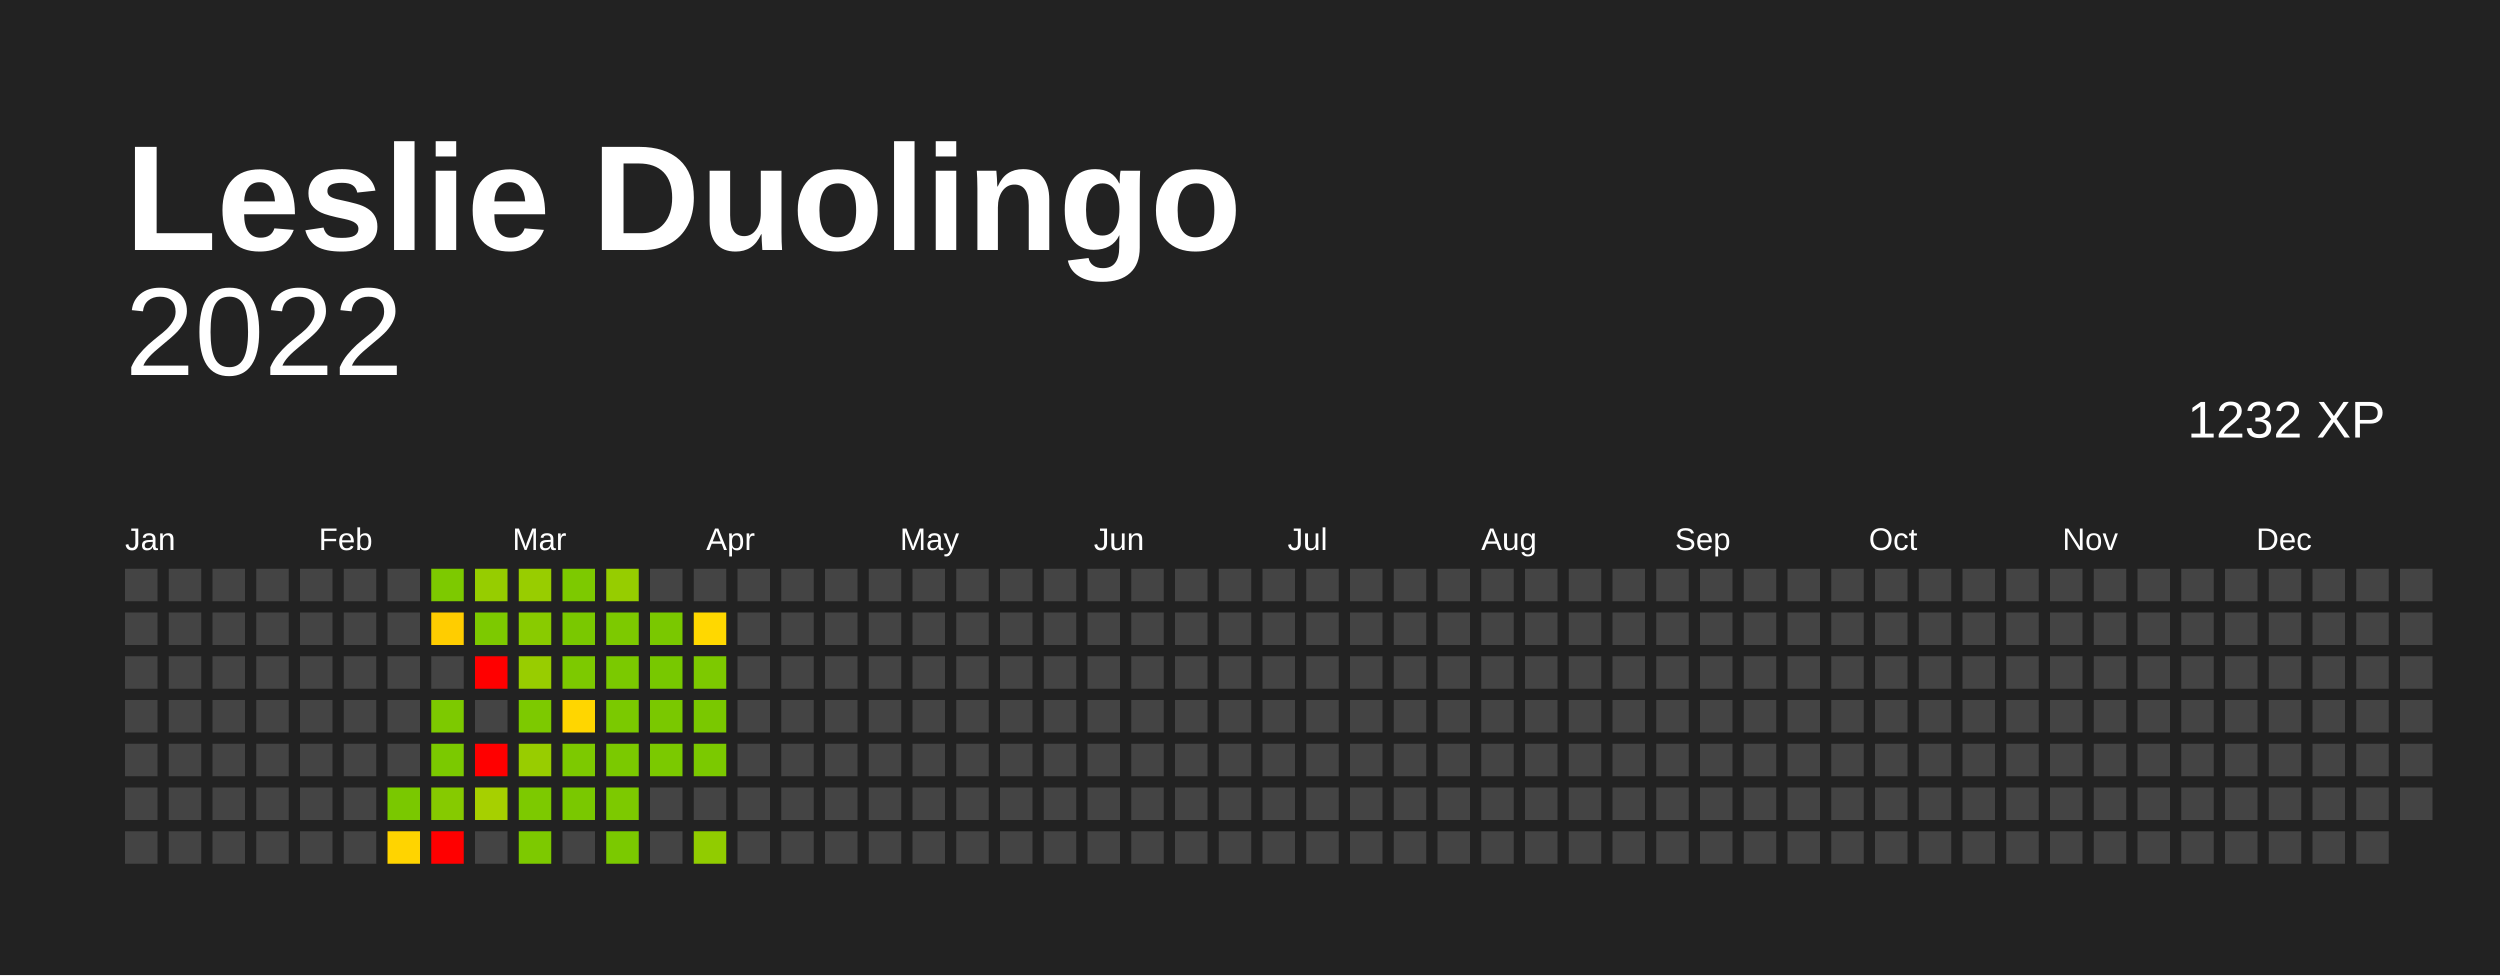
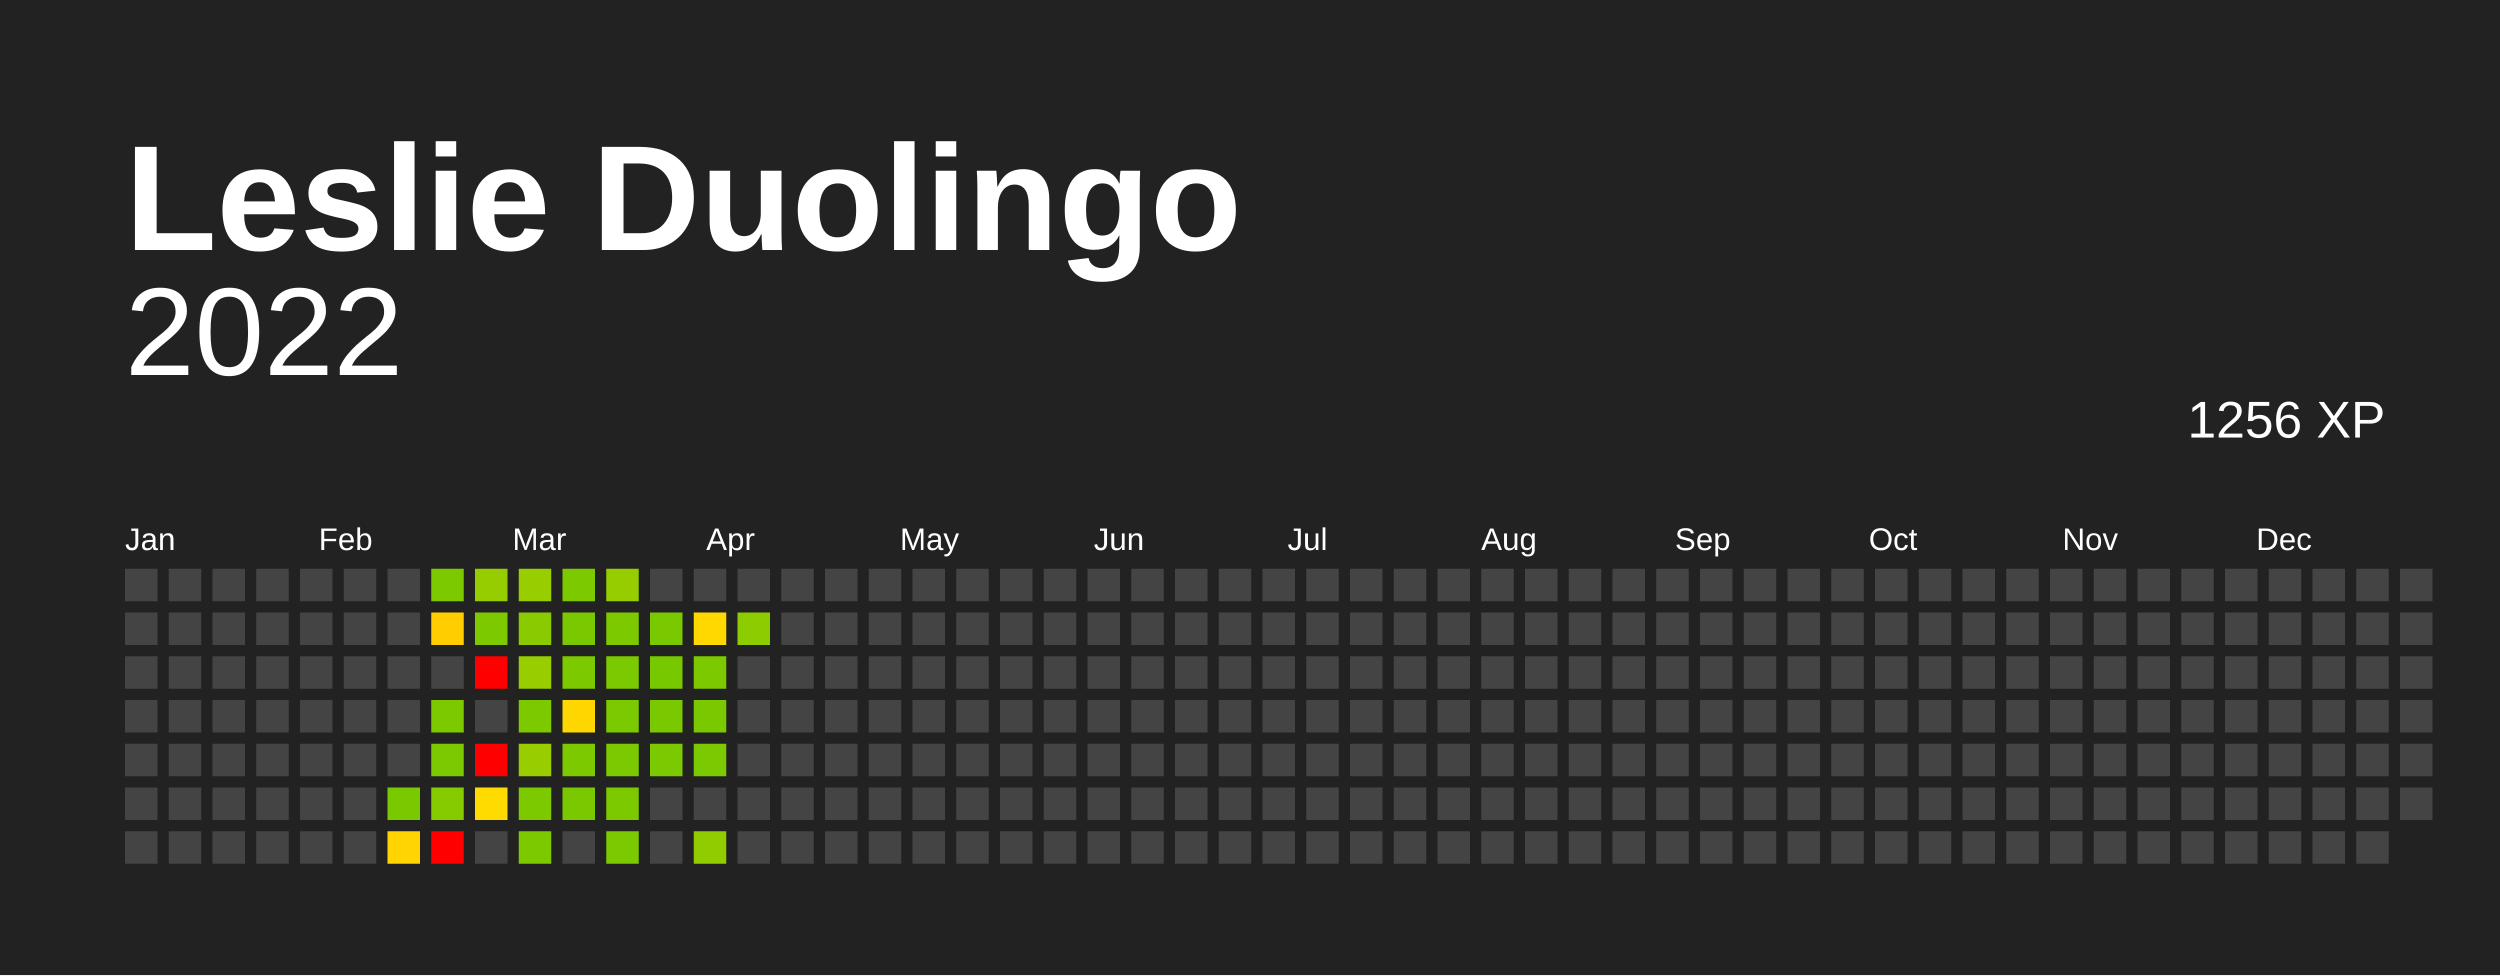
<svg xmlns="http://www.w3.org/2000/svg" baseProfile="full" height="78mm" version="1.1" viewBox="0,0,200,78" width="200mm">
  <defs />
  <rect fill="#222222" height="78" width="200" x="0" y="0" />
  <text fill="#FFFFFF" style="font-size:12px; font-family:Arial; font-weight:bold;" x="10" y="20">Leslie Duolingo</text>
  <text alignment-baseline="hanging" fill="#FFFFFF" style="font-size:10.0px; font-family:Arial;" x="10" y="30">2022</text>
-   <text alignment-baseline="hanging" fill="#FFFFFF" style="font-size:4.125px; font-family:Arial;" x="175" y="35">1232 XP</text>
+   <text alignment-baseline="hanging" fill="#FFFFFF" style="font-size:4.125px; font-family:Arial;" x="175" y="35">1256 XP</text>
  <text fill="#FFFFFF" style="font-size:2.5px; font-family:Arial" x="10.0" y="44">Jan</text>
  <text fill="#FFFFFF" style="font-size:2.5px; font-family:Arial" x="25.5" y="44">Feb</text>
  <text fill="#FFFFFF" style="font-size:2.5px; font-family:Arial" x="41.0" y="44">Mar</text>
  <text fill="#FFFFFF" style="font-size:2.5px; font-family:Arial" x="56.5" y="44">Apr</text>
  <text fill="#FFFFFF" style="font-size:2.5px; font-family:Arial" x="72.0" y="44">May</text>
  <text fill="#FFFFFF" style="font-size:2.5px; font-family:Arial" x="87.5" y="44">Jun</text>
  <text fill="#FFFFFF" style="font-size:2.5px; font-family:Arial" x="103.0" y="44">Jul</text>
  <text fill="#FFFFFF" style="font-size:2.5px; font-family:Arial" x="118.5" y="44">Aug</text>
  <text fill="#FFFFFF" style="font-size:2.5px; font-family:Arial" x="134.0" y="44">Sep</text>
  <text fill="#FFFFFF" style="font-size:2.5px; font-family:Arial" x="149.5" y="44">Oct</text>
  <text fill="#FFFFFF" style="font-size:2.5px; font-family:Arial" x="165.0" y="44">Nov</text>
  <text fill="#FFFFFF" style="font-size:2.5px; font-family:Arial" x="180.5" y="44">Dec</text>
  <rect fill="#444444" height="2.6" width="2.6" x="10.0" y="45.5" />
  <rect fill="#444444" height="2.6" width="2.6" x="10.0" y="49.0" />
  <rect fill="#444444" height="2.6" width="2.6" x="10.0" y="52.5" />
  <rect fill="#444444" height="2.6" width="2.6" x="10.0" y="56.0" />
  <rect fill="#444444" height="2.6" width="2.6" x="10.0" y="59.5" />
  <rect fill="#444444" height="2.6" width="2.6" x="10.0" y="63.0" />
  <rect fill="#444444" height="2.6" width="2.6" x="10.0" y="66.5" />
  <rect fill="#444444" height="2.6" width="2.6" x="13.5" y="45.5" />
  <rect fill="#444444" height="2.6" width="2.6" x="13.5" y="49.0" />
  <rect fill="#444444" height="2.6" width="2.6" x="13.5" y="52.5" />
  <rect fill="#444444" height="2.6" width="2.6" x="13.5" y="56.0" />
  <rect fill="#444444" height="2.6" width="2.6" x="13.5" y="59.5" />
  <rect fill="#444444" height="2.6" width="2.6" x="13.5" y="63.0" />
  <rect fill="#444444" height="2.6" width="2.6" x="13.5" y="66.5" />
  <rect fill="#444444" height="2.6" width="2.6" x="17.0" y="45.5" />
  <rect fill="#444444" height="2.6" width="2.6" x="17.0" y="49.0" />
  <rect fill="#444444" height="2.6" width="2.6" x="17.0" y="52.5" />
  <rect fill="#444444" height="2.6" width="2.6" x="17.0" y="56.0" />
  <rect fill="#444444" height="2.6" width="2.6" x="17.0" y="59.5" />
  <rect fill="#444444" height="2.6" width="2.6" x="17.0" y="63.0" />
  <rect fill="#444444" height="2.6" width="2.6" x="17.0" y="66.5" />
  <rect fill="#444444" height="2.6" width="2.6" x="20.5" y="45.5" />
  <rect fill="#444444" height="2.6" width="2.6" x="20.5" y="49.0" />
  <rect fill="#444444" height="2.6" width="2.6" x="20.5" y="52.5" />
  <rect fill="#444444" height="2.6" width="2.6" x="20.5" y="56.0" />
  <rect fill="#444444" height="2.6" width="2.6" x="20.5" y="59.5" />
  <rect fill="#444444" height="2.6" width="2.6" x="20.5" y="63.0" />
  <rect fill="#444444" height="2.6" width="2.6" x="20.5" y="66.5" />
  <rect fill="#444444" height="2.6" width="2.6" x="24.0" y="45.5" />
  <rect fill="#444444" height="2.6" width="2.6" x="24.0" y="49.0" />
  <rect fill="#444444" height="2.6" width="2.6" x="24.0" y="52.5" />
  <rect fill="#444444" height="2.6" width="2.6" x="24.0" y="56.0" />
  <rect fill="#444444" height="2.6" width="2.6" x="24.0" y="59.5" />
  <rect fill="#444444" height="2.6" width="2.6" x="24.0" y="63.0" />
  <rect fill="#444444" height="2.6" width="2.6" x="24.0" y="66.5" />
  <rect fill="#444444" height="2.6" width="2.6" x="27.5" y="45.5" />
  <rect fill="#444444" height="2.6" width="2.6" x="27.5" y="49.0" />
  <rect fill="#444444" height="2.6" width="2.6" x="27.5" y="52.5" />
  <rect fill="#444444" height="2.6" width="2.6" x="27.5" y="56.0" />
  <rect fill="#444444" height="2.6" width="2.6" x="27.5" y="59.5" />
  <rect fill="#444444" height="2.6" width="2.6" x="27.5" y="63.0" />
  <rect fill="#444444" height="2.6" width="2.6" x="27.5" y="66.5" />
  <rect fill="#444444" height="2.6" width="2.6" x="31.0" y="45.5" />
  <rect fill="#444444" height="2.6" width="2.6" x="31.0" y="49.0" />
  <rect fill="#444444" height="2.6" width="2.6" x="31.0" y="52.5" />
  <rect fill="#444444" height="2.6" width="2.6" x="31.0" y="56.0" />
  <rect fill="#444444" height="2.6" width="2.6" x="31.0" y="59.5" />
  <rect fill="#7ac800" height="2.6" width="2.6" x="31.0" y="63.0" />
  <rect fill="#ffd400" height="2.6" width="2.6" x="31.0" y="66.5" />
  <rect fill="#7dc900" height="2.6" width="2.6" x="34.5" y="45.5" />
  <rect fill="#ffcd00" height="2.6" width="2.6" x="34.5" y="49.0" />
  <rect fill="#444444" height="2.6" width="2.6" x="34.5" y="52.5" />
  <rect fill="#7dc900" height="2.6" width="2.6" x="34.5" y="56.0" />
  <rect fill="#7bc900" height="2.6" width="2.6" x="34.5" y="59.5" />
  <rect fill="#86ca00" height="2.6" width="2.6" x="34.5" y="63.0" />
  <rect fill="red" height="2.6" width="2.6" x="34.5" y="66.5" />
  <rect fill="#96cd00" height="2.6" width="2.6" x="38.0" y="45.5" />
  <rect fill="#7dc900" height="2.6" width="2.6" x="38.0" y="49.0" />
  <rect fill="red" height="2.6" width="2.6" x="38.0" y="52.5" />
  <rect fill="#444444" height="2.6" width="2.6" x="38.0" y="56.0" />
  <rect fill="red" height="2.6" width="2.6" x="38.0" y="59.5" />
-   <rect fill="#a6d000" height="2.6" width="2.6" x="38.0" y="63.0" />
+   <rect fill="#ffdb00" height="2.6" width="2.6" x="38.0" y="63.0" />
  <rect fill="#444444" height="2.6" width="2.6" x="38.0" y="66.5" />
  <rect fill="#98cd00" height="2.6" width="2.6" x="41.5" y="45.5" />
  <rect fill="#89cb00" height="2.6" width="2.6" x="41.5" y="49.0" />
  <rect fill="#98cd00" height="2.6" width="2.6" x="41.5" y="52.5" />
  <rect fill="#7dc900" height="2.6" width="2.6" x="41.5" y="56.0" />
  <rect fill="#98cd00" height="2.6" width="2.6" x="41.5" y="59.5" />
  <rect fill="#7dc900" height="2.6" width="2.6" x="41.5" y="63.0" />
  <rect fill="#7dc900" height="2.6" width="2.6" x="41.5" y="66.5" />
  <rect fill="#7dc900" height="2.6" width="2.6" x="45.0" y="45.5" />
  <rect fill="#7ac800" height="2.6" width="2.6" x="45.0" y="49.0" />
  <rect fill="#7dc900" height="2.6" width="2.6" x="45.0" y="52.5" />
  <rect fill="#ffd600" height="2.6" width="2.6" x="45.0" y="56.0" />
  <rect fill="#7dc900" height="2.6" width="2.6" x="45.0" y="59.5" />
  <rect fill="#7ac800" height="2.6" width="2.6" x="45.0" y="63.0" />
  <rect fill="#444444" height="2.6" width="2.6" x="45.0" y="66.5" />
  <rect fill="#96cd00" height="2.6" width="2.6" x="48.5" y="45.5" />
  <rect fill="#7dc900" height="2.6" width="2.6" x="48.5" y="49.0" />
  <rect fill="#7bc900" height="2.6" width="2.6" x="48.5" y="52.5" />
  <rect fill="#7bc900" height="2.6" width="2.6" x="48.5" y="56.0" />
  <rect fill="#7bc900" height="2.6" width="2.6" x="48.5" y="59.5" />
  <rect fill="#7dc900" height="2.6" width="2.6" x="48.5" y="63.0" />
  <rect fill="#7bc900" height="2.6" width="2.6" x="48.5" y="66.5" />
  <rect fill="#444444" height="2.6" width="2.6" x="52.0" y="45.5" />
  <rect fill="#7ac800" height="2.6" width="2.6" x="52.0" y="49.0" />
  <rect fill="#78c800" height="2.6" width="2.6" x="52.0" y="52.5" />
  <rect fill="#7ac800" height="2.6" width="2.6" x="52.0" y="56.0" />
  <rect fill="#7bc900" height="2.6" width="2.6" x="52.0" y="59.5" />
  <rect fill="#444444" height="2.6" width="2.6" x="52.0" y="63.0" />
  <rect fill="#444444" height="2.6" width="2.6" x="52.0" y="66.5" />
  <rect fill="#444444" height="2.6" width="2.6" x="55.5" y="45.5" />
  <rect fill="#ffd800" height="2.6" width="2.6" x="55.5" y="49.0" />
  <rect fill="#7dc900" height="2.6" width="2.6" x="55.5" y="52.5" />
  <rect fill="#7ac800" height="2.6" width="2.6" x="55.5" y="56.0" />
  <rect fill="#7bc900" height="2.6" width="2.6" x="55.5" y="59.5" />
  <rect fill="#444444" height="2.6" width="2.6" x="55.5" y="63.0" />
  <rect fill="#91cc00" height="2.6" width="2.6" x="55.5" y="66.5" />
  <rect fill="#444444" height="2.6" width="2.6" x="59.0" y="45.5" />
-   <rect fill="#444444" height="2.6" width="2.6" x="59.0" y="49.0" />
+   <rect fill="#8dcc00" height="2.6" width="2.6" x="59.0" y="49.0" />
  <rect fill="#444444" height="2.6" width="2.6" x="59.0" y="52.5" />
  <rect fill="#444444" height="2.6" width="2.6" x="59.0" y="56.0" />
  <rect fill="#444444" height="2.6" width="2.6" x="59.0" y="59.5" />
  <rect fill="#444444" height="2.6" width="2.6" x="59.0" y="63.0" />
  <rect fill="#444444" height="2.6" width="2.6" x="59.0" y="66.5" />
  <rect fill="#444444" height="2.6" width="2.6" x="62.5" y="45.5" />
  <rect fill="#444444" height="2.6" width="2.6" x="62.5" y="49.0" />
  <rect fill="#444444" height="2.6" width="2.6" x="62.5" y="52.5" />
  <rect fill="#444444" height="2.6" width="2.6" x="62.5" y="56.0" />
  <rect fill="#444444" height="2.6" width="2.6" x="62.5" y="59.5" />
  <rect fill="#444444" height="2.6" width="2.6" x="62.5" y="63.0" />
  <rect fill="#444444" height="2.6" width="2.6" x="62.5" y="66.5" />
  <rect fill="#444444" height="2.6" width="2.6" x="66.0" y="45.5" />
  <rect fill="#444444" height="2.6" width="2.6" x="66.0" y="49.0" />
  <rect fill="#444444" height="2.6" width="2.6" x="66.0" y="52.5" />
  <rect fill="#444444" height="2.6" width="2.6" x="66.0" y="56.0" />
  <rect fill="#444444" height="2.6" width="2.6" x="66.0" y="59.5" />
  <rect fill="#444444" height="2.6" width="2.6" x="66.0" y="63.0" />
  <rect fill="#444444" height="2.6" width="2.6" x="66.0" y="66.5" />
  <rect fill="#444444" height="2.6" width="2.6" x="69.5" y="45.5" />
  <rect fill="#444444" height="2.6" width="2.6" x="69.5" y="49.0" />
  <rect fill="#444444" height="2.6" width="2.6" x="69.5" y="52.5" />
  <rect fill="#444444" height="2.6" width="2.6" x="69.5" y="56.0" />
  <rect fill="#444444" height="2.6" width="2.6" x="69.5" y="59.5" />
  <rect fill="#444444" height="2.6" width="2.6" x="69.5" y="63.0" />
  <rect fill="#444444" height="2.6" width="2.6" x="69.5" y="66.5" />
  <rect fill="#444444" height="2.6" width="2.6" x="73.0" y="45.5" />
  <rect fill="#444444" height="2.6" width="2.6" x="73.0" y="49.0" />
  <rect fill="#444444" height="2.6" width="2.6" x="73.0" y="52.5" />
  <rect fill="#444444" height="2.6" width="2.6" x="73.0" y="56.0" />
  <rect fill="#444444" height="2.6" width="2.6" x="73.0" y="59.5" />
  <rect fill="#444444" height="2.6" width="2.6" x="73.0" y="63.0" />
  <rect fill="#444444" height="2.6" width="2.6" x="73.0" y="66.5" />
  <rect fill="#444444" height="2.6" width="2.6" x="76.5" y="45.5" />
  <rect fill="#444444" height="2.6" width="2.6" x="76.5" y="49.0" />
  <rect fill="#444444" height="2.6" width="2.6" x="76.5" y="52.5" />
  <rect fill="#444444" height="2.6" width="2.6" x="76.5" y="56.0" />
  <rect fill="#444444" height="2.6" width="2.6" x="76.5" y="59.5" />
  <rect fill="#444444" height="2.6" width="2.6" x="76.5" y="63.0" />
  <rect fill="#444444" height="2.6" width="2.6" x="76.5" y="66.5" />
  <rect fill="#444444" height="2.6" width="2.6" x="80.0" y="45.5" />
  <rect fill="#444444" height="2.6" width="2.6" x="80.0" y="49.0" />
  <rect fill="#444444" height="2.6" width="2.6" x="80.0" y="52.5" />
  <rect fill="#444444" height="2.6" width="2.6" x="80.0" y="56.0" />
  <rect fill="#444444" height="2.6" width="2.6" x="80.0" y="59.5" />
  <rect fill="#444444" height="2.6" width="2.6" x="80.0" y="63.0" />
  <rect fill="#444444" height="2.6" width="2.6" x="80.0" y="66.5" />
  <rect fill="#444444" height="2.6" width="2.6" x="83.5" y="45.5" />
  <rect fill="#444444" height="2.6" width="2.6" x="83.5" y="49.0" />
  <rect fill="#444444" height="2.6" width="2.6" x="83.5" y="52.5" />
  <rect fill="#444444" height="2.6" width="2.6" x="83.5" y="56.0" />
  <rect fill="#444444" height="2.6" width="2.6" x="83.5" y="59.5" />
  <rect fill="#444444" height="2.6" width="2.6" x="83.5" y="63.0" />
  <rect fill="#444444" height="2.6" width="2.6" x="83.5" y="66.5" />
  <rect fill="#444444" height="2.6" width="2.6" x="87.0" y="45.5" />
  <rect fill="#444444" height="2.6" width="2.6" x="87.0" y="49.0" />
  <rect fill="#444444" height="2.6" width="2.6" x="87.0" y="52.5" />
  <rect fill="#444444" height="2.6" width="2.6" x="87.0" y="56.0" />
  <rect fill="#444444" height="2.6" width="2.6" x="87.0" y="59.5" />
  <rect fill="#444444" height="2.6" width="2.6" x="87.0" y="63.0" />
  <rect fill="#444444" height="2.6" width="2.6" x="87.0" y="66.5" />
  <rect fill="#444444" height="2.6" width="2.6" x="90.5" y="45.5" />
  <rect fill="#444444" height="2.6" width="2.6" x="90.5" y="49.0" />
  <rect fill="#444444" height="2.6" width="2.6" x="90.5" y="52.5" />
  <rect fill="#444444" height="2.6" width="2.6" x="90.5" y="56.0" />
  <rect fill="#444444" height="2.6" width="2.6" x="90.5" y="59.5" />
  <rect fill="#444444" height="2.6" width="2.6" x="90.5" y="63.0" />
  <rect fill="#444444" height="2.6" width="2.6" x="90.5" y="66.5" />
  <rect fill="#444444" height="2.6" width="2.6" x="94.0" y="45.5" />
  <rect fill="#444444" height="2.6" width="2.6" x="94.0" y="49.0" />
  <rect fill="#444444" height="2.6" width="2.6" x="94.0" y="52.5" />
  <rect fill="#444444" height="2.6" width="2.6" x="94.0" y="56.0" />
  <rect fill="#444444" height="2.6" width="2.6" x="94.0" y="59.5" />
  <rect fill="#444444" height="2.6" width="2.6" x="94.0" y="63.0" />
  <rect fill="#444444" height="2.6" width="2.6" x="94.0" y="66.5" />
  <rect fill="#444444" height="2.6" width="2.6" x="97.5" y="45.5" />
  <rect fill="#444444" height="2.6" width="2.6" x="97.5" y="49.0" />
  <rect fill="#444444" height="2.6" width="2.6" x="97.5" y="52.5" />
  <rect fill="#444444" height="2.6" width="2.6" x="97.5" y="56.0" />
  <rect fill="#444444" height="2.6" width="2.6" x="97.5" y="59.5" />
  <rect fill="#444444" height="2.6" width="2.6" x="97.5" y="63.0" />
  <rect fill="#444444" height="2.6" width="2.6" x="97.5" y="66.5" />
  <rect fill="#444444" height="2.6" width="2.6" x="101.0" y="45.5" />
  <rect fill="#444444" height="2.6" width="2.6" x="101.0" y="49.0" />
  <rect fill="#444444" height="2.6" width="2.6" x="101.0" y="52.5" />
  <rect fill="#444444" height="2.6" width="2.6" x="101.0" y="56.0" />
  <rect fill="#444444" height="2.6" width="2.6" x="101.0" y="59.5" />
  <rect fill="#444444" height="2.6" width="2.6" x="101.0" y="63.0" />
  <rect fill="#444444" height="2.6" width="2.6" x="101.0" y="66.5" />
  <rect fill="#444444" height="2.6" width="2.6" x="104.5" y="45.5" />
  <rect fill="#444444" height="2.6" width="2.6" x="104.5" y="49.0" />
  <rect fill="#444444" height="2.6" width="2.6" x="104.5" y="52.5" />
  <rect fill="#444444" height="2.6" width="2.6" x="104.5" y="56.0" />
  <rect fill="#444444" height="2.6" width="2.6" x="104.5" y="59.5" />
  <rect fill="#444444" height="2.6" width="2.6" x="104.5" y="63.0" />
  <rect fill="#444444" height="2.6" width="2.6" x="104.5" y="66.5" />
  <rect fill="#444444" height="2.6" width="2.6" x="108.0" y="45.5" />
  <rect fill="#444444" height="2.6" width="2.6" x="108.0" y="49.0" />
  <rect fill="#444444" height="2.6" width="2.6" x="108.0" y="52.5" />
  <rect fill="#444444" height="2.6" width="2.6" x="108.0" y="56.0" />
  <rect fill="#444444" height="2.6" width="2.6" x="108.0" y="59.5" />
  <rect fill="#444444" height="2.6" width="2.6" x="108.0" y="63.0" />
  <rect fill="#444444" height="2.6" width="2.6" x="108.0" y="66.5" />
  <rect fill="#444444" height="2.6" width="2.6" x="111.5" y="45.5" />
  <rect fill="#444444" height="2.6" width="2.6" x="111.5" y="49.0" />
  <rect fill="#444444" height="2.6" width="2.6" x="111.5" y="52.5" />
  <rect fill="#444444" height="2.6" width="2.6" x="111.5" y="56.0" />
  <rect fill="#444444" height="2.6" width="2.6" x="111.5" y="59.5" />
  <rect fill="#444444" height="2.6" width="2.6" x="111.5" y="63.0" />
  <rect fill="#444444" height="2.6" width="2.6" x="111.5" y="66.5" />
  <rect fill="#444444" height="2.6" width="2.6" x="115.0" y="45.5" />
  <rect fill="#444444" height="2.6" width="2.6" x="115.0" y="49.0" />
  <rect fill="#444444" height="2.6" width="2.6" x="115.0" y="52.5" />
  <rect fill="#444444" height="2.6" width="2.6" x="115.0" y="56.0" />
  <rect fill="#444444" height="2.6" width="2.6" x="115.0" y="59.5" />
  <rect fill="#444444" height="2.6" width="2.6" x="115.0" y="63.0" />
  <rect fill="#444444" height="2.6" width="2.6" x="115.0" y="66.5" />
  <rect fill="#444444" height="2.6" width="2.6" x="118.5" y="45.5" />
  <rect fill="#444444" height="2.6" width="2.6" x="118.5" y="49.0" />
  <rect fill="#444444" height="2.6" width="2.6" x="118.5" y="52.5" />
  <rect fill="#444444" height="2.6" width="2.6" x="118.5" y="56.0" />
  <rect fill="#444444" height="2.6" width="2.6" x="118.5" y="59.5" />
  <rect fill="#444444" height="2.6" width="2.6" x="118.5" y="63.0" />
  <rect fill="#444444" height="2.6" width="2.6" x="118.5" y="66.5" />
  <rect fill="#444444" height="2.6" width="2.6" x="122.0" y="45.5" />
  <rect fill="#444444" height="2.6" width="2.6" x="122.0" y="49.0" />
  <rect fill="#444444" height="2.6" width="2.6" x="122.0" y="52.5" />
  <rect fill="#444444" height="2.6" width="2.6" x="122.0" y="56.0" />
  <rect fill="#444444" height="2.6" width="2.6" x="122.0" y="59.5" />
  <rect fill="#444444" height="2.6" width="2.6" x="122.0" y="63.0" />
  <rect fill="#444444" height="2.6" width="2.6" x="122.0" y="66.5" />
  <rect fill="#444444" height="2.6" width="2.6" x="125.5" y="45.5" />
  <rect fill="#444444" height="2.6" width="2.6" x="125.5" y="49.0" />
  <rect fill="#444444" height="2.6" width="2.6" x="125.5" y="52.5" />
  <rect fill="#444444" height="2.6" width="2.6" x="125.5" y="56.0" />
  <rect fill="#444444" height="2.6" width="2.6" x="125.5" y="59.5" />
  <rect fill="#444444" height="2.6" width="2.6" x="125.5" y="63.0" />
  <rect fill="#444444" height="2.6" width="2.6" x="125.5" y="66.5" />
  <rect fill="#444444" height="2.6" width="2.6" x="129.0" y="45.5" />
  <rect fill="#444444" height="2.6" width="2.6" x="129.0" y="49.0" />
  <rect fill="#444444" height="2.6" width="2.6" x="129.0" y="52.5" />
  <rect fill="#444444" height="2.6" width="2.6" x="129.0" y="56.0" />
  <rect fill="#444444" height="2.6" width="2.6" x="129.0" y="59.5" />
  <rect fill="#444444" height="2.6" width="2.6" x="129.0" y="63.0" />
  <rect fill="#444444" height="2.6" width="2.6" x="129.0" y="66.5" />
  <rect fill="#444444" height="2.6" width="2.6" x="132.5" y="45.5" />
  <rect fill="#444444" height="2.6" width="2.6" x="132.5" y="49.0" />
  <rect fill="#444444" height="2.6" width="2.6" x="132.5" y="52.5" />
  <rect fill="#444444" height="2.6" width="2.6" x="132.5" y="56.0" />
  <rect fill="#444444" height="2.6" width="2.6" x="132.5" y="59.5" />
  <rect fill="#444444" height="2.6" width="2.6" x="132.5" y="63.0" />
  <rect fill="#444444" height="2.6" width="2.6" x="132.5" y="66.5" />
  <rect fill="#444444" height="2.6" width="2.6" x="136.0" y="45.5" />
  <rect fill="#444444" height="2.6" width="2.6" x="136.0" y="49.0" />
  <rect fill="#444444" height="2.6" width="2.6" x="136.0" y="52.5" />
  <rect fill="#444444" height="2.6" width="2.6" x="136.0" y="56.0" />
  <rect fill="#444444" height="2.6" width="2.6" x="136.0" y="59.5" />
  <rect fill="#444444" height="2.6" width="2.6" x="136.0" y="63.0" />
  <rect fill="#444444" height="2.6" width="2.6" x="136.0" y="66.5" />
  <rect fill="#444444" height="2.6" width="2.6" x="139.5" y="45.5" />
  <rect fill="#444444" height="2.6" width="2.6" x="139.5" y="49.0" />
  <rect fill="#444444" height="2.6" width="2.6" x="139.5" y="52.5" />
  <rect fill="#444444" height="2.6" width="2.6" x="139.5" y="56.0" />
  <rect fill="#444444" height="2.6" width="2.6" x="139.5" y="59.5" />
  <rect fill="#444444" height="2.6" width="2.6" x="139.5" y="63.0" />
  <rect fill="#444444" height="2.6" width="2.6" x="139.5" y="66.5" />
  <rect fill="#444444" height="2.6" width="2.6" x="143.0" y="45.5" />
  <rect fill="#444444" height="2.6" width="2.6" x="143.0" y="49.0" />
  <rect fill="#444444" height="2.6" width="2.6" x="143.0" y="52.5" />
  <rect fill="#444444" height="2.6" width="2.6" x="143.0" y="56.0" />
  <rect fill="#444444" height="2.6" width="2.6" x="143.0" y="59.5" />
  <rect fill="#444444" height="2.6" width="2.6" x="143.0" y="63.0" />
  <rect fill="#444444" height="2.6" width="2.6" x="143.0" y="66.5" />
  <rect fill="#444444" height="2.6" width="2.6" x="146.5" y="45.5" />
  <rect fill="#444444" height="2.6" width="2.6" x="146.5" y="49.0" />
  <rect fill="#444444" height="2.6" width="2.6" x="146.5" y="52.5" />
  <rect fill="#444444" height="2.6" width="2.6" x="146.5" y="56.0" />
  <rect fill="#444444" height="2.6" width="2.6" x="146.5" y="59.5" />
  <rect fill="#444444" height="2.6" width="2.6" x="146.5" y="63.0" />
  <rect fill="#444444" height="2.6" width="2.6" x="146.5" y="66.5" />
  <rect fill="#444444" height="2.6" width="2.6" x="150.0" y="45.5" />
  <rect fill="#444444" height="2.6" width="2.6" x="150.0" y="49.0" />
  <rect fill="#444444" height="2.6" width="2.6" x="150.0" y="52.5" />
  <rect fill="#444444" height="2.6" width="2.6" x="150.0" y="56.0" />
  <rect fill="#444444" height="2.6" width="2.6" x="150.0" y="59.5" />
  <rect fill="#444444" height="2.6" width="2.6" x="150.0" y="63.0" />
  <rect fill="#444444" height="2.6" width="2.6" x="150.0" y="66.5" />
  <rect fill="#444444" height="2.6" width="2.6" x="153.5" y="45.5" />
  <rect fill="#444444" height="2.6" width="2.6" x="153.5" y="49.0" />
  <rect fill="#444444" height="2.6" width="2.6" x="153.5" y="52.5" />
  <rect fill="#444444" height="2.6" width="2.6" x="153.5" y="56.0" />
  <rect fill="#444444" height="2.6" width="2.6" x="153.5" y="59.5" />
  <rect fill="#444444" height="2.6" width="2.6" x="153.5" y="63.0" />
  <rect fill="#444444" height="2.6" width="2.6" x="153.5" y="66.5" />
  <rect fill="#444444" height="2.6" width="2.6" x="157.0" y="45.5" />
  <rect fill="#444444" height="2.6" width="2.6" x="157.0" y="49.0" />
  <rect fill="#444444" height="2.6" width="2.6" x="157.0" y="52.5" />
  <rect fill="#444444" height="2.6" width="2.6" x="157.0" y="56.0" />
  <rect fill="#444444" height="2.6" width="2.6" x="157.0" y="59.5" />
  <rect fill="#444444" height="2.6" width="2.6" x="157.0" y="63.0" />
  <rect fill="#444444" height="2.6" width="2.6" x="157.0" y="66.5" />
  <rect fill="#444444" height="2.6" width="2.6" x="160.5" y="45.5" />
  <rect fill="#444444" height="2.6" width="2.6" x="160.5" y="49.0" />
  <rect fill="#444444" height="2.6" width="2.6" x="160.5" y="52.5" />
  <rect fill="#444444" height="2.6" width="2.6" x="160.5" y="56.0" />
  <rect fill="#444444" height="2.6" width="2.6" x="160.5" y="59.5" />
  <rect fill="#444444" height="2.6" width="2.6" x="160.5" y="63.0" />
  <rect fill="#444444" height="2.6" width="2.6" x="160.5" y="66.5" />
  <rect fill="#444444" height="2.6" width="2.6" x="164.0" y="45.5" />
  <rect fill="#444444" height="2.6" width="2.6" x="164.0" y="49.0" />
  <rect fill="#444444" height="2.6" width="2.6" x="164.0" y="52.5" />
  <rect fill="#444444" height="2.6" width="2.6" x="164.0" y="56.0" />
  <rect fill="#444444" height="2.6" width="2.6" x="164.0" y="59.5" />
  <rect fill="#444444" height="2.6" width="2.6" x="164.0" y="63.0" />
  <rect fill="#444444" height="2.6" width="2.6" x="164.0" y="66.5" />
  <rect fill="#444444" height="2.6" width="2.6" x="167.5" y="45.5" />
  <rect fill="#444444" height="2.6" width="2.6" x="167.5" y="49.0" />
  <rect fill="#444444" height="2.6" width="2.6" x="167.5" y="52.5" />
  <rect fill="#444444" height="2.6" width="2.6" x="167.5" y="56.0" />
  <rect fill="#444444" height="2.6" width="2.6" x="167.5" y="59.5" />
  <rect fill="#444444" height="2.6" width="2.6" x="167.5" y="63.0" />
  <rect fill="#444444" height="2.6" width="2.6" x="167.5" y="66.5" />
  <rect fill="#444444" height="2.6" width="2.6" x="171.0" y="45.5" />
  <rect fill="#444444" height="2.6" width="2.6" x="171.0" y="49.0" />
  <rect fill="#444444" height="2.6" width="2.6" x="171.0" y="52.5" />
  <rect fill="#444444" height="2.6" width="2.6" x="171.0" y="56.0" />
  <rect fill="#444444" height="2.6" width="2.6" x="171.0" y="59.5" />
  <rect fill="#444444" height="2.6" width="2.6" x="171.0" y="63.0" />
  <rect fill="#444444" height="2.6" width="2.6" x="171.0" y="66.5" />
  <rect fill="#444444" height="2.6" width="2.6" x="174.5" y="45.5" />
  <rect fill="#444444" height="2.6" width="2.6" x="174.5" y="49.0" />
  <rect fill="#444444" height="2.6" width="2.6" x="174.5" y="52.5" />
  <rect fill="#444444" height="2.6" width="2.6" x="174.5" y="56.0" />
  <rect fill="#444444" height="2.6" width="2.6" x="174.5" y="59.5" />
  <rect fill="#444444" height="2.6" width="2.6" x="174.5" y="63.0" />
  <rect fill="#444444" height="2.6" width="2.6" x="174.5" y="66.5" />
  <rect fill="#444444" height="2.6" width="2.6" x="178.0" y="45.5" />
  <rect fill="#444444" height="2.6" width="2.6" x="178.0" y="49.0" />
  <rect fill="#444444" height="2.6" width="2.6" x="178.0" y="52.5" />
  <rect fill="#444444" height="2.6" width="2.6" x="178.0" y="56.0" />
  <rect fill="#444444" height="2.6" width="2.6" x="178.0" y="59.5" />
  <rect fill="#444444" height="2.6" width="2.6" x="178.0" y="63.0" />
  <rect fill="#444444" height="2.6" width="2.6" x="178.0" y="66.5" />
  <rect fill="#444444" height="2.6" width="2.6" x="181.5" y="45.5" />
  <rect fill="#444444" height="2.6" width="2.6" x="181.5" y="49.0" />
  <rect fill="#444444" height="2.6" width="2.6" x="181.5" y="52.5" />
  <rect fill="#444444" height="2.6" width="2.6" x="181.5" y="56.0" />
  <rect fill="#444444" height="2.6" width="2.6" x="181.5" y="59.5" />
  <rect fill="#444444" height="2.6" width="2.6" x="181.5" y="63.0" />
  <rect fill="#444444" height="2.6" width="2.6" x="181.5" y="66.5" />
  <rect fill="#444444" height="2.6" width="2.6" x="185.0" y="45.5" />
  <rect fill="#444444" height="2.6" width="2.6" x="185.0" y="49.0" />
  <rect fill="#444444" height="2.6" width="2.6" x="185.0" y="52.5" />
  <rect fill="#444444" height="2.6" width="2.6" x="185.0" y="56.0" />
  <rect fill="#444444" height="2.6" width="2.6" x="185.0" y="59.5" />
  <rect fill="#444444" height="2.6" width="2.6" x="185.0" y="63.0" />
  <rect fill="#444444" height="2.6" width="2.6" x="185.0" y="66.5" />
  <rect fill="#444444" height="2.6" width="2.6" x="188.5" y="45.5" />
  <rect fill="#444444" height="2.6" width="2.6" x="188.5" y="49.0" />
  <rect fill="#444444" height="2.6" width="2.6" x="188.5" y="52.5" />
  <rect fill="#444444" height="2.6" width="2.6" x="188.5" y="56.0" />
  <rect fill="#444444" height="2.6" width="2.6" x="188.5" y="59.5" />
  <rect fill="#444444" height="2.6" width="2.6" x="188.5" y="63.0" />
  <rect fill="#444444" height="2.6" width="2.6" x="188.5" y="66.5" />
  <rect fill="#444444" height="2.6" width="2.6" x="192.0" y="45.5" />
  <rect fill="#444444" height="2.6" width="2.6" x="192.0" y="49.0" />
  <rect fill="#444444" height="2.6" width="2.6" x="192.0" y="52.5" />
  <rect fill="#444444" height="2.6" width="2.6" x="192.0" y="56.0" />
  <rect fill="#444444" height="2.6" width="2.6" x="192.0" y="59.5" />
  <rect fill="#444444" height="2.6" width="2.6" x="192.0" y="63.0" />
</svg>
